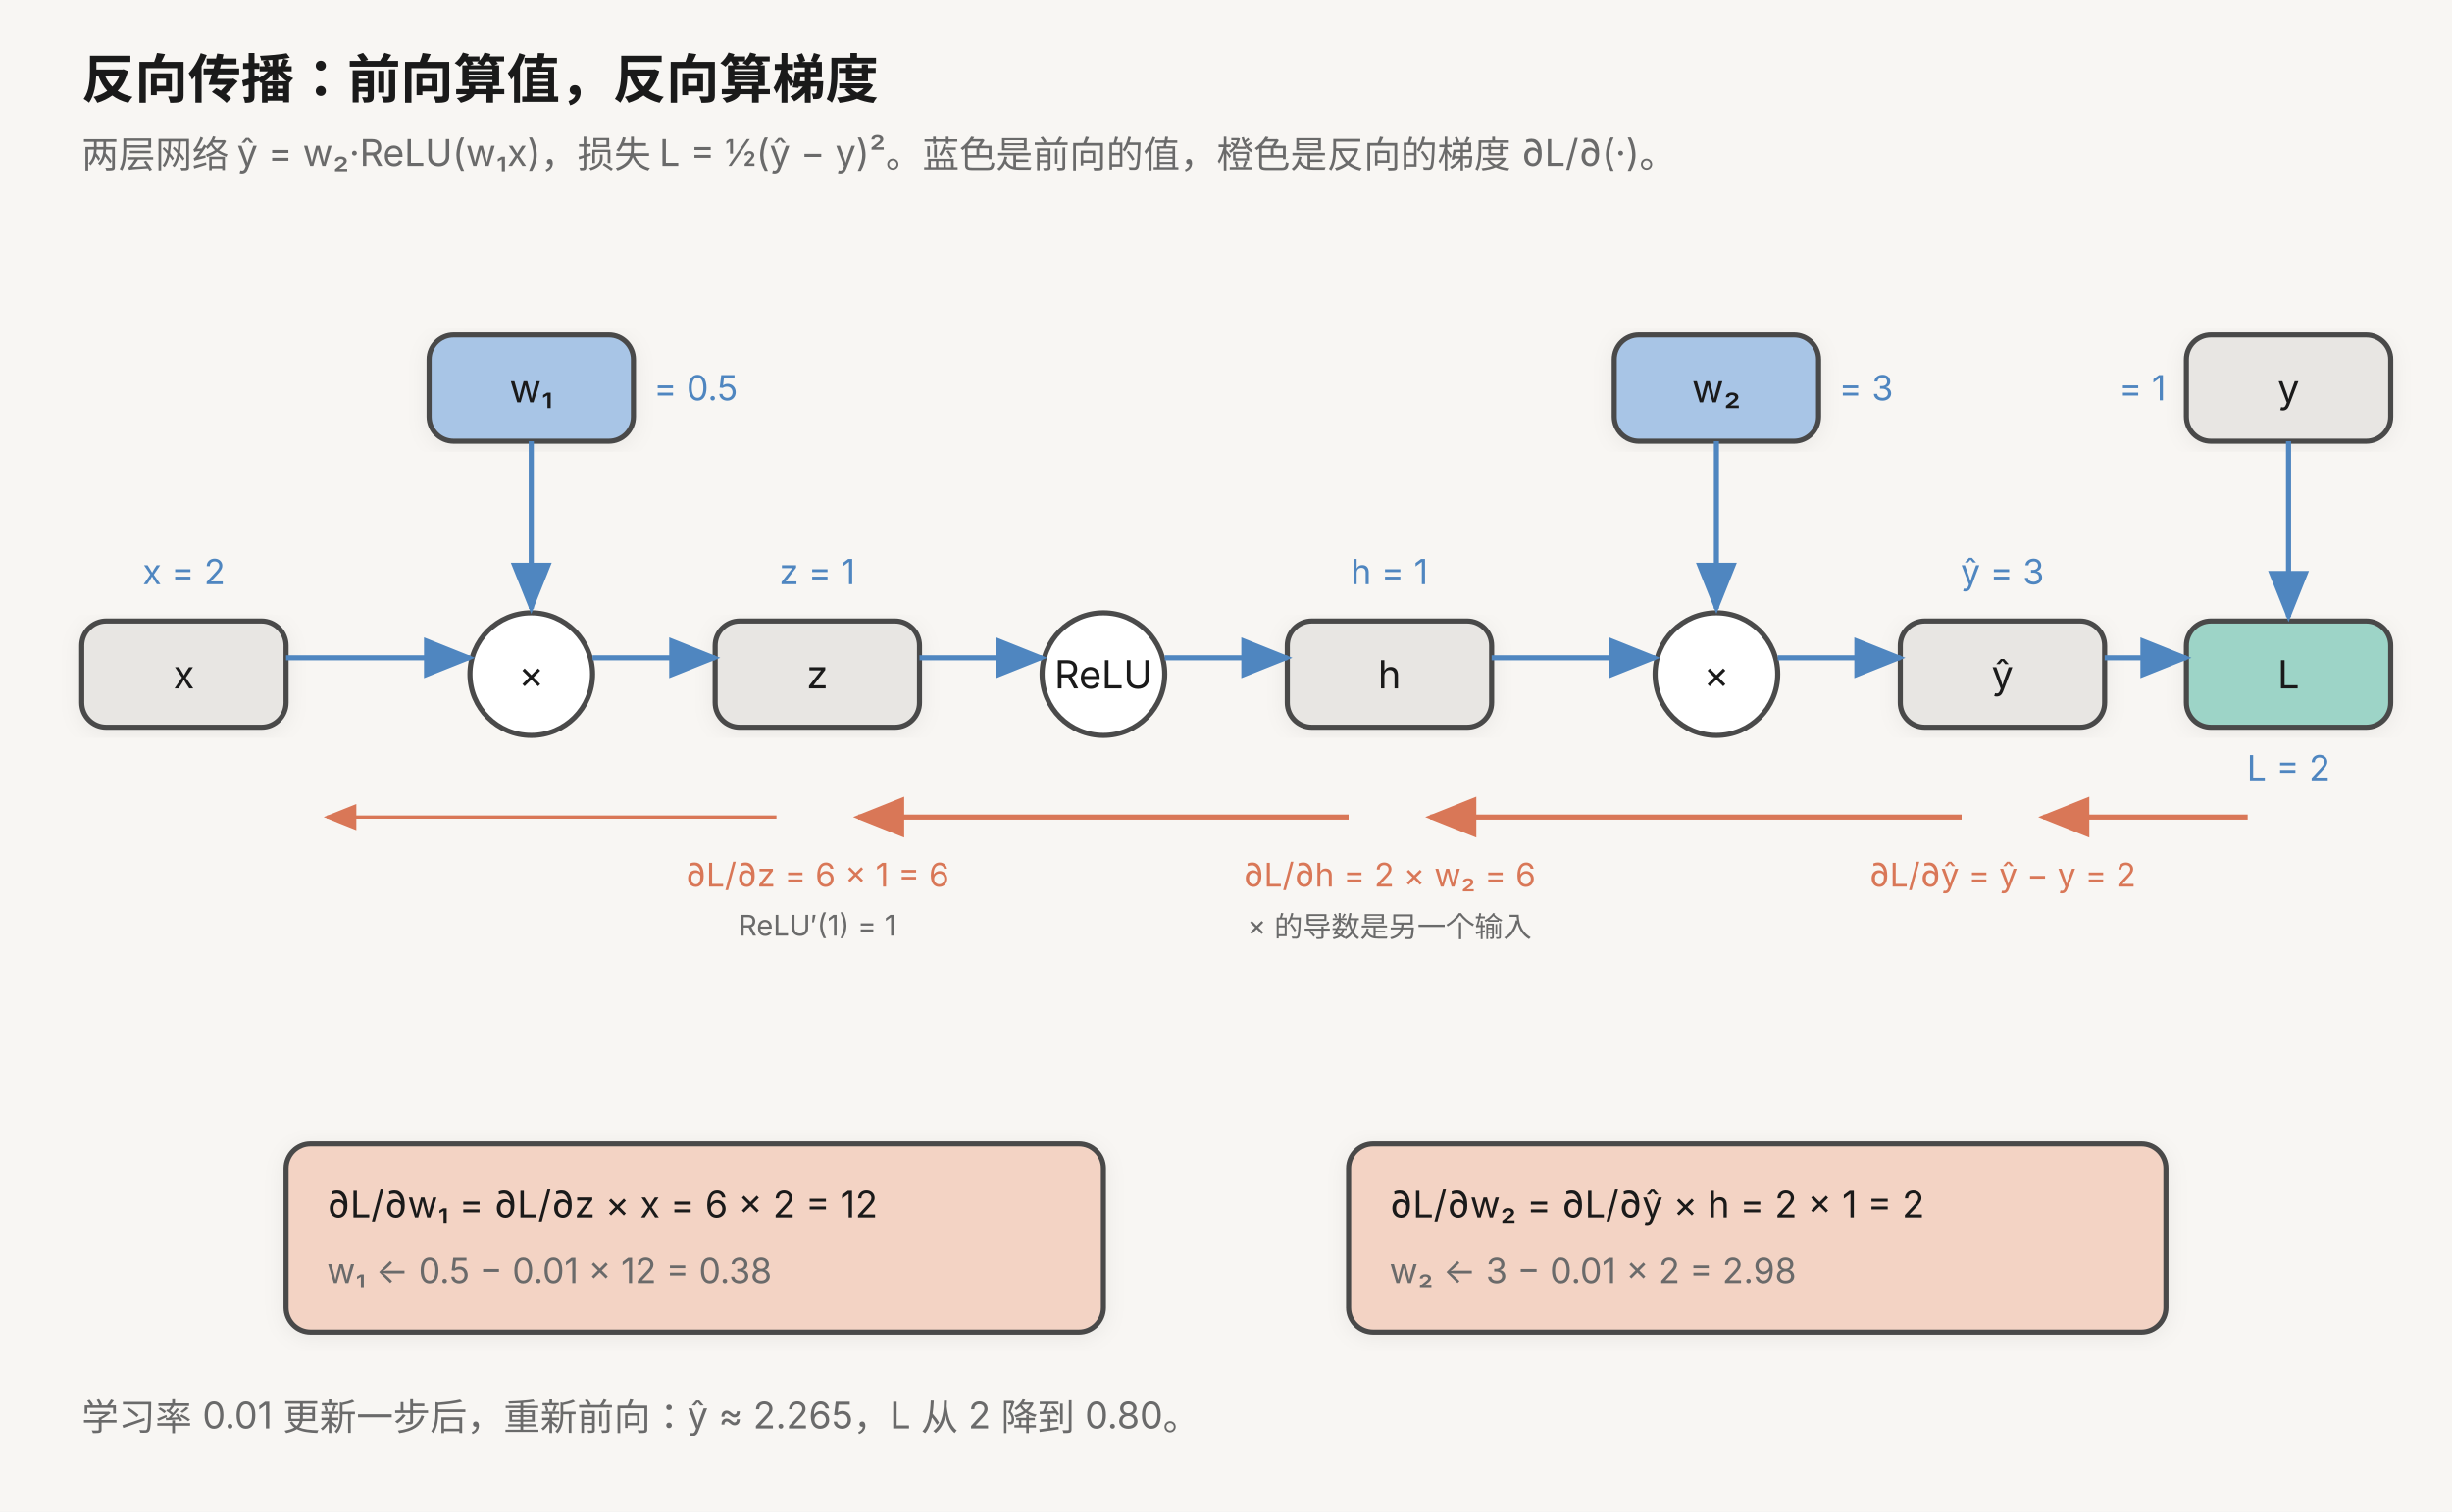
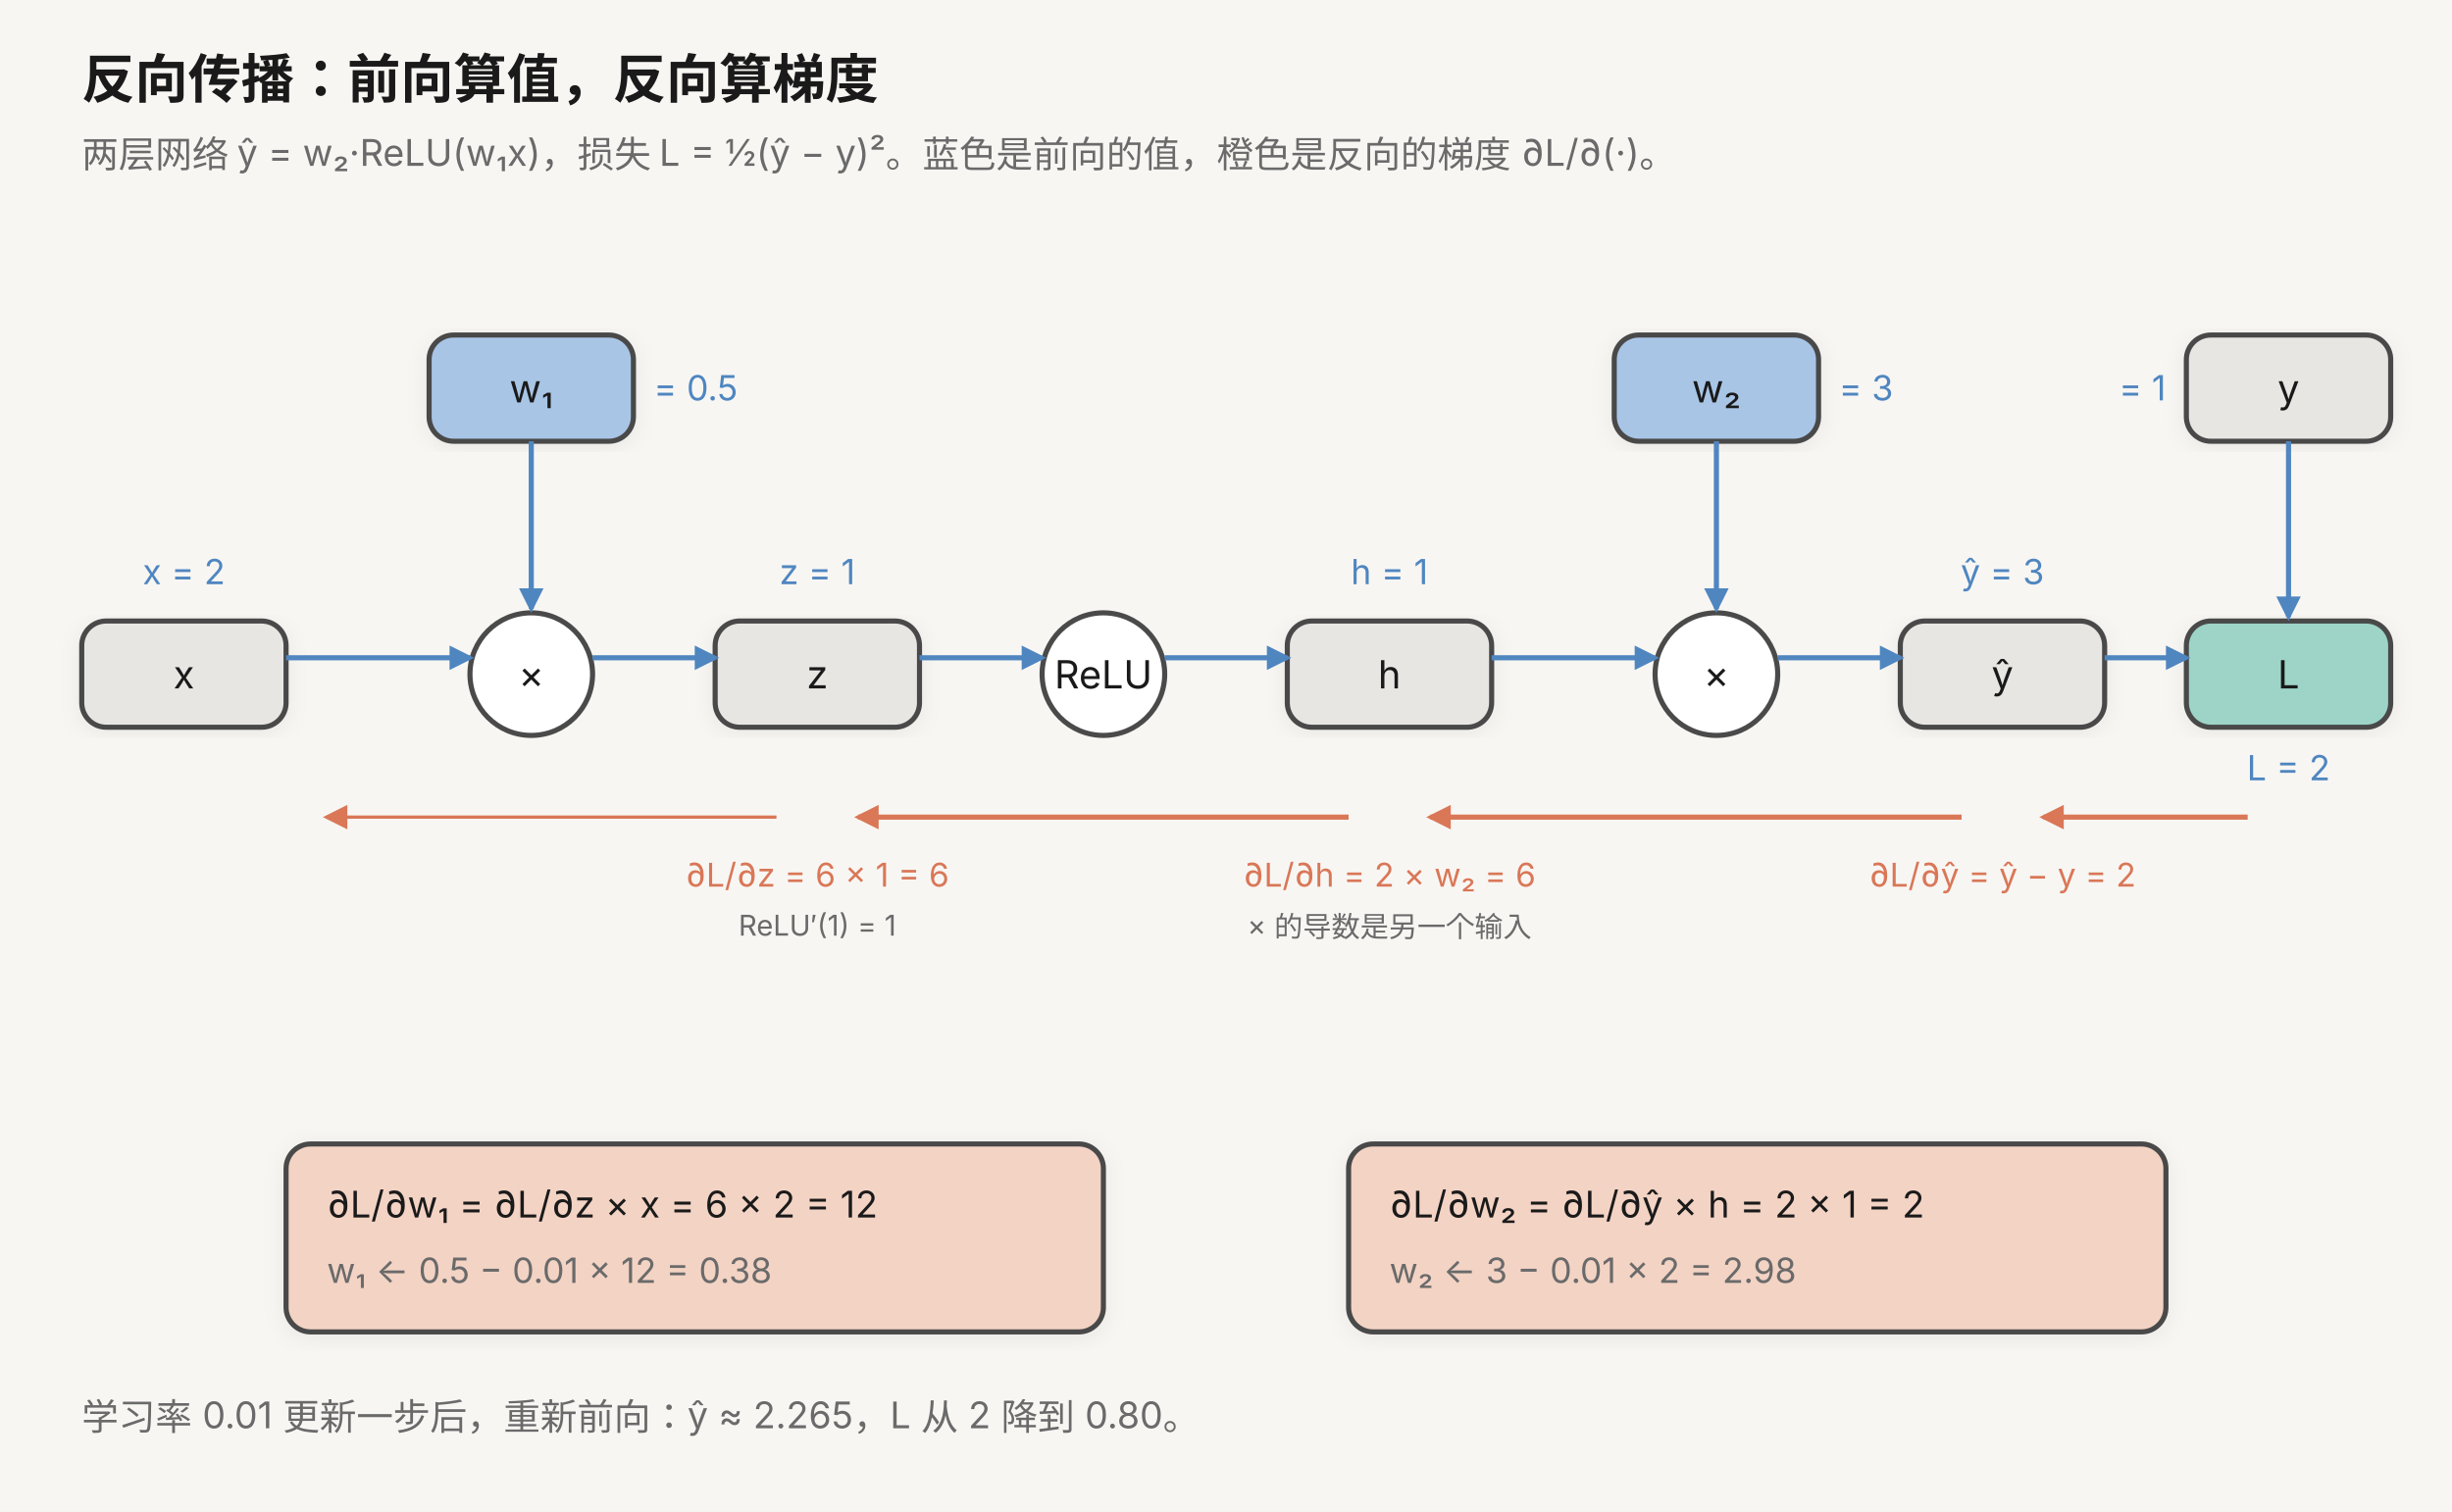
<svg xmlns="http://www.w3.org/2000/svg" width="1200" height="740" viewBox="0 0 1200 740">
  <style>text{font-family:-apple-system,'Segoe UI','PingFang SC','Microsoft YaHei','SimHei',sans-serif}</style>
  <defs>
-     <marker id="arrow" markerWidth="10" markerHeight="8" refX="9" refY="4" orient="auto">
-       <path d="M0 0L10 4L0 8Z" fill="#4f86c0" />
+     <marker id="arrow" markerWidth="12" markerHeight="12" refX="10" refY="6" orient="auto" markerUnits="userSpaceOnUse">
+       <path d="M0 0L12 6L0 12Z" fill="#4f86c0" />
    </marker>
-     <marker id="arrow-o" markerWidth="10" markerHeight="8" refX="9" refY="4" orient="auto">
-       <path d="M0 0L10 4L0 8Z" fill="#d97757" />
+     <marker id="arrow-o" markerWidth="12" markerHeight="12" refX="10" refY="6" orient="auto" markerUnits="userSpaceOnUse">
+       <path d="M0 0L12 6L0 12Z" fill="#d97757" />
    </marker>
-     <marker id="arrow-clay" markerWidth="10" markerHeight="8" refX="9" refY="4" orient="auto">
-       <path d="M0 0L10 4L0 8Z" fill="#d97757" />
+     <marker id="arrow-clay" markerWidth="12" markerHeight="12" refX="10" refY="6" orient="auto" markerUnits="userSpaceOnUse">
+       <path d="M0 0L12 6L0 12Z" fill="#d97757" />
    </marker>
    <filter id="soft">
      <feDropShadow dx="0" dy="2" stdDeviation="5" flood-color="#000" flood-opacity="0.06" />
    </filter>
  </defs>
  <rect width="1200" height="740" fill="#f8f6f3" />
  <text x="40.0" y="48.0" font-size="26" fill="#1a1a1a" text-anchor="start" font-weight="700">反向传播：前向算值，反向算梯度</text>
  <text x="40.0" y="82.0" font-size="18" fill="#6a6a6a" text-anchor="start">两层网络 ŷ = w₂·ReLU(w₁x)，损失 L = ½(ŷ − y)²。蓝色是前向的值，橙色是反向的梯度 ∂L/∂(·)。</text>
  <rect x="40" y="304" width="100" height="52" rx="12" fill="#e8e6e3" stroke="#4a4a4a" stroke-width="2.5" filter="url(#soft)" />
  <text x="90.0" y="337.0" font-size="19" fill="#1a1a1a" text-anchor="middle">x</text>
  <circle cx="260" cy="330" r="30" fill="#ffffff" stroke="#4a4a4a" stroke-width="2.5" />
  <text x="260.0" y="337.0" font-size="19" fill="#1a1a1a" text-anchor="middle">×</text>
  <rect x="350" y="304" width="100" height="52" rx="12" fill="#e8e6e3" stroke="#4a4a4a" stroke-width="2.5" filter="url(#soft)" />
  <text x="400.0" y="337.0" font-size="19" fill="#1a1a1a" text-anchor="middle">z</text>
  <circle cx="540" cy="330" r="30" fill="#ffffff" stroke="#4a4a4a" stroke-width="2.5" />
  <text x="540.0" y="337.0" font-size="19" fill="#1a1a1a" text-anchor="middle">ReLU</text>
  <rect x="630" y="304" width="100" height="52" rx="12" fill="#e8e6e3" stroke="#4a4a4a" stroke-width="2.5" filter="url(#soft)" />
  <text x="680.0" y="337.0" font-size="19" fill="#1a1a1a" text-anchor="middle">h</text>
  <circle cx="840" cy="330" r="30" fill="#ffffff" stroke="#4a4a4a" stroke-width="2.5" />
  <text x="840.0" y="337.0" font-size="19" fill="#1a1a1a" text-anchor="middle">×</text>
  <rect x="930" y="304" width="100" height="52" rx="12" fill="#e8e6e3" stroke="#4a4a4a" stroke-width="2.5" filter="url(#soft)" />
  <text x="980.0" y="337.0" font-size="19" fill="#1a1a1a" text-anchor="middle">ŷ</text>
  <rect x="1070" y="304" width="100" height="52" rx="12" fill="#9dd4c7" stroke="#4a4a4a" stroke-width="2.5" filter="url(#soft)" />
  <text x="1120.0" y="337.0" font-size="19" fill="#1a1a1a" text-anchor="middle">L</text>
  <rect x="210" y="164" width="100" height="52" rx="12" fill="#a8c5e6" stroke="#4a4a4a" stroke-width="2.5" filter="url(#soft)" />
  <text x="260.0" y="197.0" font-size="19" fill="#1a1a1a" text-anchor="middle">w₁</text>
  <rect x="790" y="164" width="100" height="52" rx="12" fill="#a8c5e6" stroke="#4a4a4a" stroke-width="2.5" filter="url(#soft)" />
  <text x="840.0" y="197.0" font-size="19" fill="#1a1a1a" text-anchor="middle">w₂</text>
  <rect x="1070" y="164" width="100" height="52" rx="12" fill="#e8e6e3" stroke="#4a4a4a" stroke-width="2.5" filter="url(#soft)" />
  <text x="1120.0" y="197.0" font-size="19" fill="#1a1a1a" text-anchor="middle">y</text>
  <path d="M140 322H230" fill="none" stroke="#4f86c0" stroke-width="2.5" marker-end="url(#arrow)" />
  <path d="M290 322H350" fill="none" stroke="#4f86c0" stroke-width="2.5" marker-end="url(#arrow)" />
  <path d="M450 322H510" fill="none" stroke="#4f86c0" stroke-width="2.5" marker-end="url(#arrow)" />
  <path d="M570 322H630" fill="none" stroke="#4f86c0" stroke-width="2.5" marker-end="url(#arrow)" />
  <path d="M730 322H810" fill="none" stroke="#4f86c0" stroke-width="2.5" marker-end="url(#arrow)" />
  <path d="M870 322H930" fill="none" stroke="#4f86c0" stroke-width="2.5" marker-end="url(#arrow)" />
  <path d="M1030 322H1070" fill="none" stroke="#4f86c0" stroke-width="2.5" marker-end="url(#arrow)" />
  <path d="M260 216V298" fill="none" stroke="#4f86c0" stroke-width="2.5" marker-end="url(#arrow)" />
  <path d="M840 216V298" fill="none" stroke="#4f86c0" stroke-width="2.5" marker-end="url(#arrow)" />
  <path d="M1120 216V302" fill="none" stroke="#4f86c0" stroke-width="2.5" marker-end="url(#arrow)" />
  <text x="90.0" y="286.0" font-size="17" fill="#4f86c0" text-anchor="middle">x = 2</text>
  <text x="400.0" y="286.0" font-size="17" fill="#4f86c0" text-anchor="middle">z = 1</text>
  <text x="680.0" y="286.0" font-size="17" fill="#4f86c0" text-anchor="middle">h = 1</text>
  <text x="980.0" y="286.0" font-size="17" fill="#4f86c0" text-anchor="middle">ŷ = 3</text>
  <text x="1120.0" y="382.0" font-size="17" fill="#4f86c0" text-anchor="middle">L = 2</text>
  <text x="320.0" y="196.0" font-size="17" fill="#4f86c0" text-anchor="start">= 0.5</text>
  <text x="900.0" y="196.0" font-size="17" fill="#4f86c0" text-anchor="start">= 3</text>
  <text x="1060.0" y="196.0" font-size="17" fill="#4f86c0" text-anchor="end">= 1</text>
  <path d="M1100 400H1000" fill="none" stroke="#d97757" stroke-width="2.5" marker-end="url(#arrow-o)" />
  <path d="M960 400H700" fill="none" stroke="#d97757" stroke-width="2.5" marker-end="url(#arrow-o)" />
  <path d="M660 400H420" fill="none" stroke="#d97757" stroke-width="2.5" marker-end="url(#arrow-o)" />
  <path d="M380 400H160" fill="none" stroke="#d97757" stroke-width="1.6" marker-end="url(#arrow-o)" />
  <text x="980.0" y="434.0" font-size="16" fill="#d97757" text-anchor="middle">∂L/∂ŷ = ŷ − y = 2</text>
  <text x="680.0" y="434.0" font-size="16" fill="#d97757" text-anchor="middle">∂L/∂h = 2 × w₂ = 6</text>
  <text x="400.0" y="434.0" font-size="16" fill="#d97757" text-anchor="middle">∂L/∂z = 6 × 1 = 6</text>
  <text x="400.0" y="458.0" font-size="14" fill="#6a6a6a" text-anchor="middle">ReLU′(1) = 1</text>
  <text x="680.0" y="458.0" font-size="14" fill="#6a6a6a" text-anchor="middle">× 的导数是另一个输入</text>
  <rect x="140" y="560" width="400" height="92" rx="12" fill="#f3d3c4" stroke="#4a4a4a" stroke-width="2.5" filter="url(#soft)" />
  <text x="160.0" y="596.0" font-size="18" fill="#1a1a1a" text-anchor="start">∂L/∂w₁ = ∂L/∂z × x = 6 × 2 = 12</text>
  <text x="160.0" y="628.0" font-size="17" fill="#6a6a6a" text-anchor="start">w₁ ← 0.5 − 0.01 × 12 = 0.38</text>
  <rect x="660" y="560" width="400" height="92" rx="12" fill="#f3d3c4" stroke="#4a4a4a" stroke-width="2.5" filter="url(#soft)" />
  <text x="680.0" y="596.0" font-size="18" fill="#1a1a1a" text-anchor="start">∂L/∂w₂ = ∂L/∂ŷ × h = 2 × 1 = 2</text>
  <text x="680.0" y="628.0" font-size="17" fill="#6a6a6a" text-anchor="start">w₂ ← 3 − 0.01 × 2 = 2.98</text>
  <text x="40.0" y="700.0" font-size="18" fill="#6a6a6a" text-anchor="start">学习率 0.01 更新一步后，重新前向：ŷ ≈ 2.265，L 从 2 降到 0.80。</text>
</svg>
